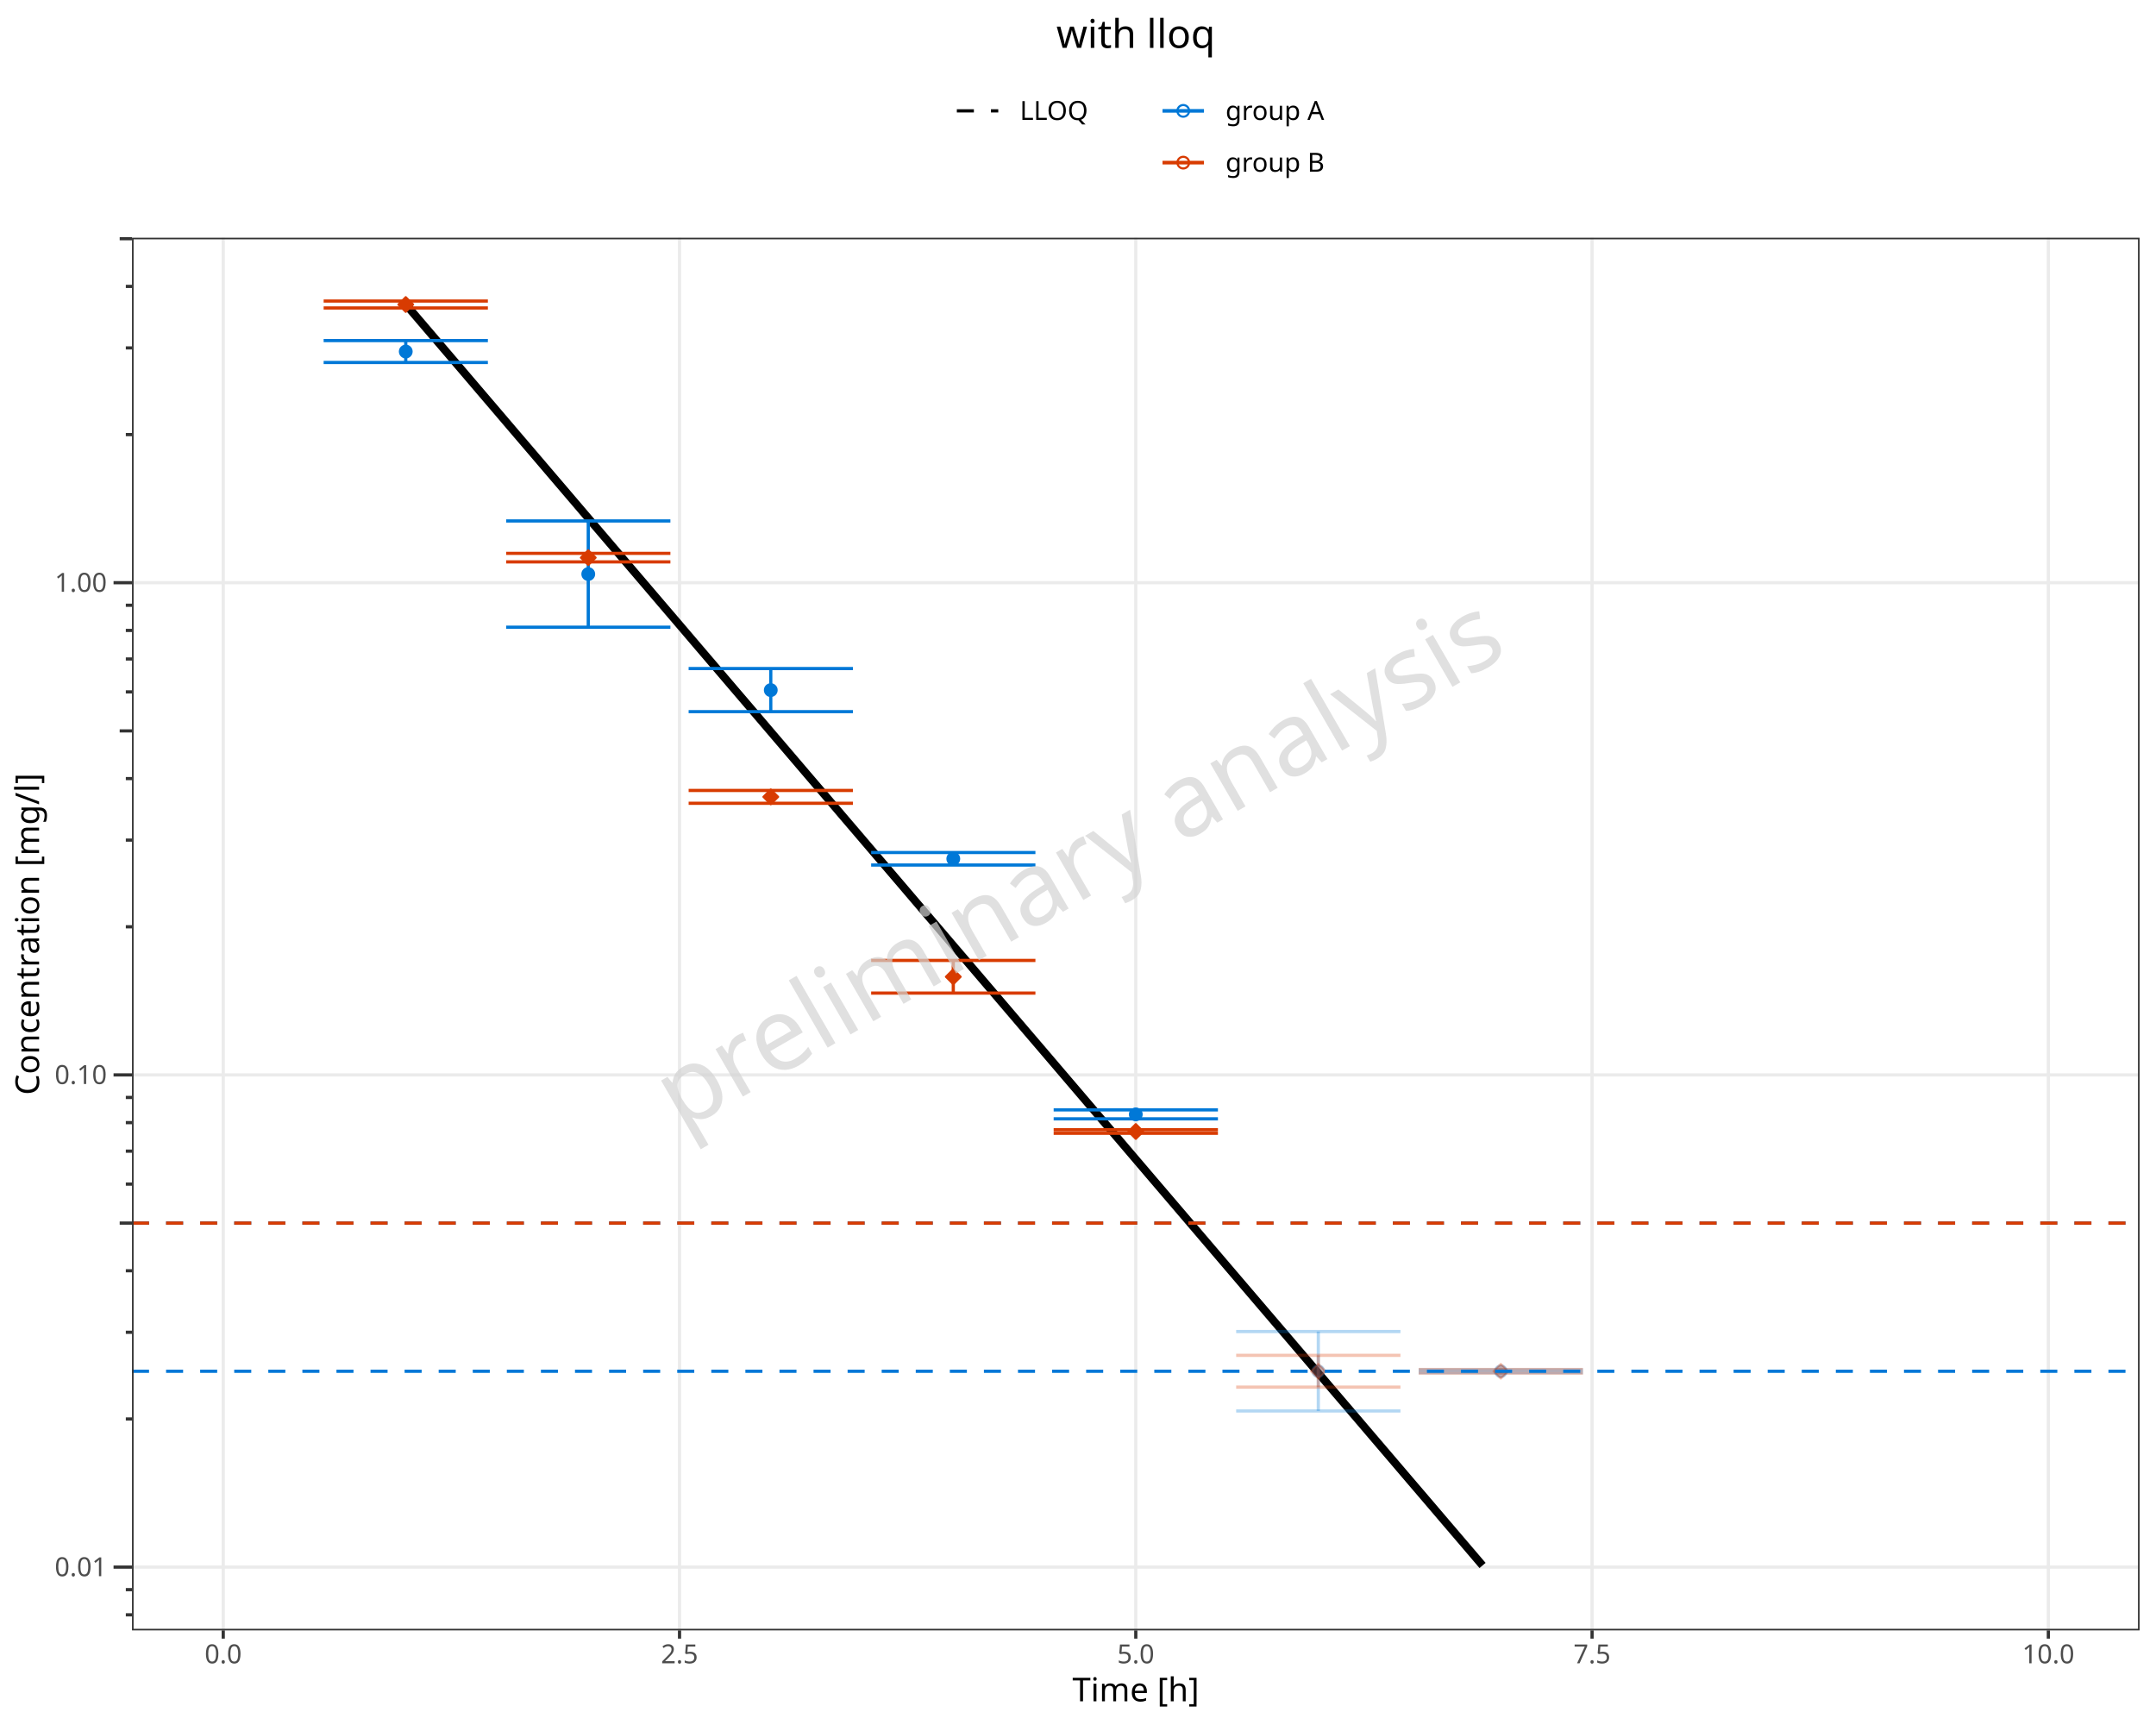
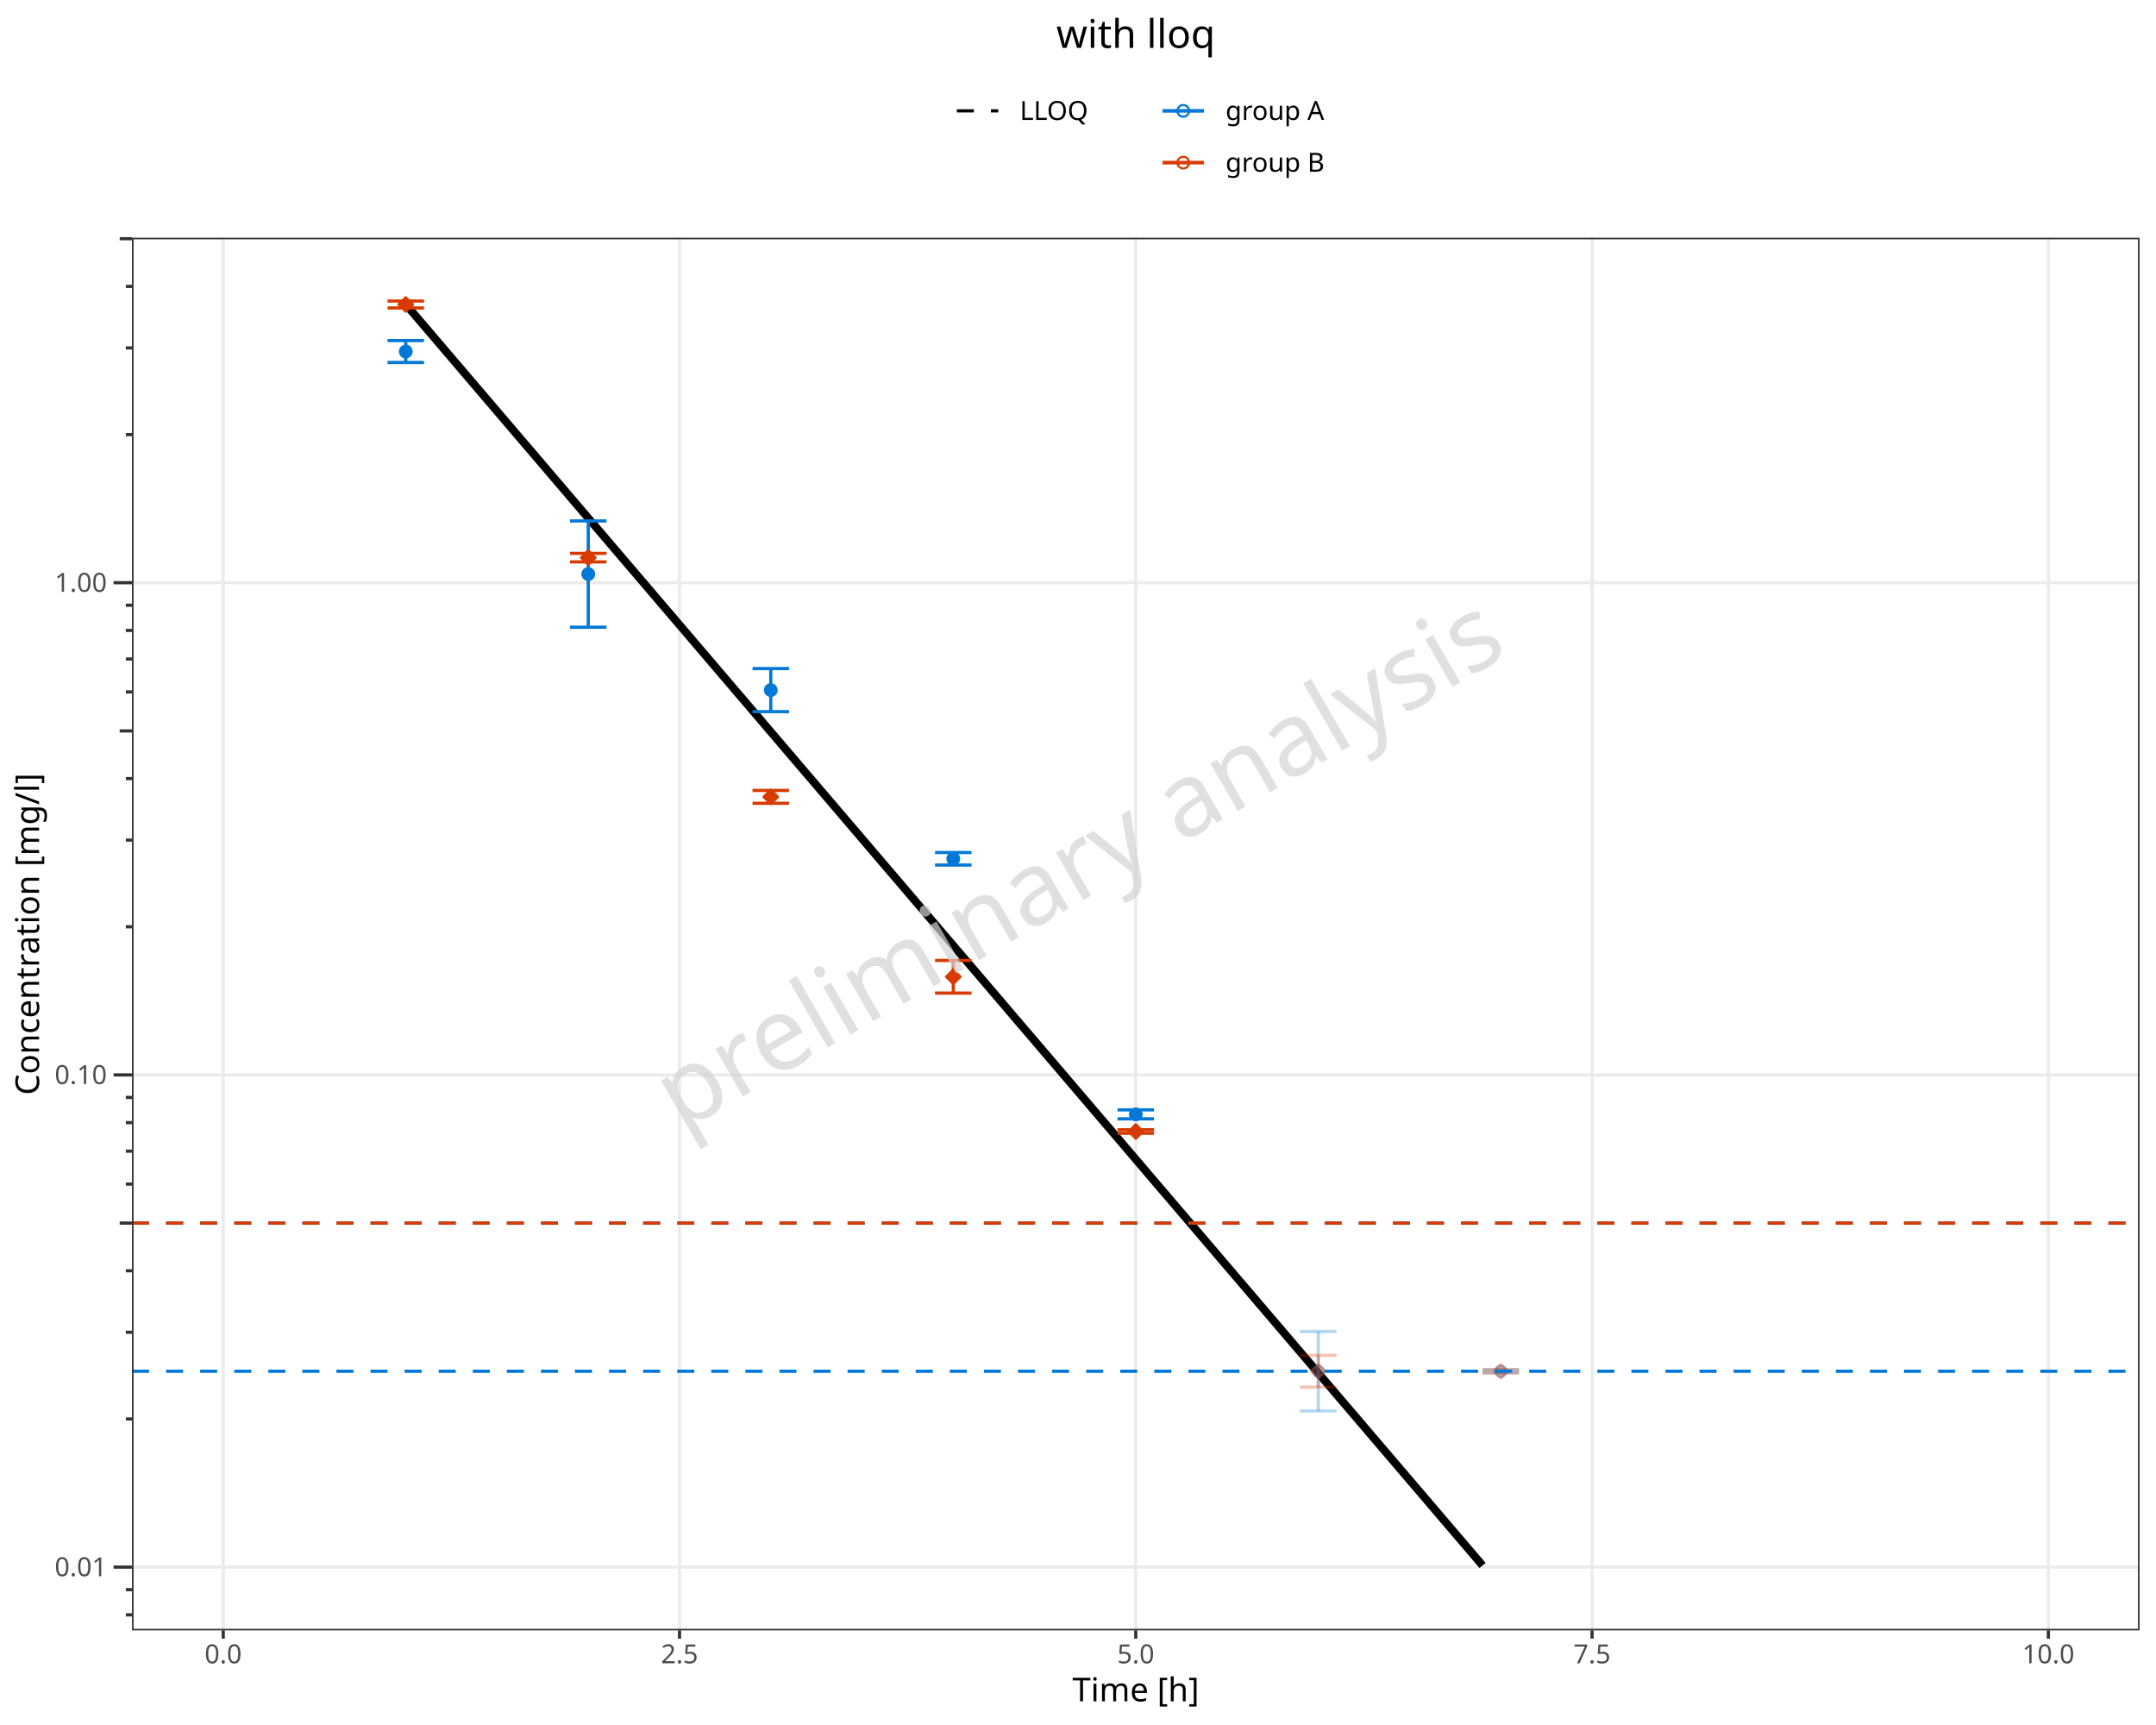
<svg xmlns="http://www.w3.org/2000/svg" class="svglite" data-engine-version="2.0" width="720.00pt" height="576.00pt" viewBox="0 0 720.00 576.00">
  <defs>
    <style type="text/css">
    .svglite line, .svglite polyline, .svglite polygon, .svglite path, .svglite rect, .svglite circle {
      fill: none;
      stroke: #000000;
      stroke-linecap: round;
      stroke-linejoin: round;
      stroke-miterlimit: 10.00;
    }
  </style>
  </defs>
  <rect width="100%" height="100%" style="stroke: none; fill: #FFFFFF;" />
  <defs>
    <clipPath id="cpMC4wMHw3MjAuMDB8MC4wMHw1NzYuMDA=">
      <rect x="0.00" y="0.00" width="720.00" height="576.00" />
    </clipPath>
  </defs>
  <g clip-path="url(#cpMC4wMHw3MjAuMDB8MC4wMHw1NzYuMDA=)">
    <rect x="0" y="0.00" width="720.00" height="576.00" style="stroke-width: 1.07; stroke: #FFFFFF; fill: #FFFFFF;" />
  </g>
  <defs>
    <clipPath id="cpNDQuMDh8NzE0LjUyfDc5LjM4fDU0NC40Mg==">
      <rect x="44.08" y="79.38" width="670.44" height="465.04" />
    </clipPath>
  </defs>
  <g clip-path="url(#cpNDQuMDh8NzE0LjUyfDc5LjM4fDU0NC40Mg==)">
    <rect x="44.08" y="79.38" width="670.44" height="465.04" style="stroke-width: 1.07; stroke: none; fill: #FFFFFF;" />
    <polyline points="44.08,523.28 714.52,523.28 " style="stroke-width: 1.07; stroke: #EBEBEB; stroke-linecap: butt;" />
    <polyline points="44.08,358.93 714.52,358.93 " style="stroke-width: 1.07; stroke: #EBEBEB; stroke-linecap: butt;" />
    <polyline points="44.08,194.58 714.52,194.58 " style="stroke-width: 1.07; stroke: #EBEBEB; stroke-linecap: butt;" />
    <polyline points="74.55,544.42 74.55,79.38 " style="stroke-width: 1.07; stroke: #EBEBEB; stroke-linecap: butt;" />
    <polyline points="226.93,544.42 226.93,79.38 " style="stroke-width: 1.07; stroke: #EBEBEB; stroke-linecap: butt;" />
    <polyline points="379.30,544.42 379.30,79.38 " style="stroke-width: 1.07; stroke: #EBEBEB; stroke-linecap: butt;" />
    <polyline points="531.67,544.42 531.67,79.38 " style="stroke-width: 1.07; stroke: #EBEBEB; stroke-linecap: butt;" />
    <polyline points="684.05,544.42 684.05,79.38 " style="stroke-width: 1.07; stroke: #EBEBEB; stroke-linecap: butt;" />
    <polyline points="135.50,101.61 141.60,108.75 147.69,115.88 153.79,123.02 159.88,130.16 165.98,137.30 172.07,144.44 178.17,151.57 184.26,158.71 190.36,165.85 196.45,172.99 202.55,180.12 208.64,187.26 214.74,194.40 220.83,201.54 226.93,208.67 233.02,215.81 239.12,222.95 245.21,230.09 251.31,237.22 257.40,244.36 263.50,251.50 269.59,258.64 275.69,265.77 281.78,272.91 287.88,280.05 293.97,287.19 300.07,294.32 306.16,301.46 312.26,308.60 318.35,315.74 324.45,322.87 330.54,330.01 336.64,337.15 342.73,344.29 348.83,351.42 354.92,358.56 361.02,365.70 367.11,372.84 373.21,379.97 379.30,387.11 385.39,394.25 391.49,401.39 397.58,408.52 403.68,415.66 409.77,422.80 415.87,429.94 421.96,437.07 428.06,444.21 434.15,451.35 440.25,458.49 446.34,465.63 452.44,472.76 458.53,479.90 464.63,487.04 470.72,494.18 476.82,501.31 482.91,508.45 489.01,515.59 495.10,522.73 " style="stroke-width: 2.67; stroke-linecap: butt;" />
-     <polyline points="108.08,113.72 162.93,113.72 " style="stroke-width: 1.07; stroke: #0078D7; stroke-linecap: butt;" />
+     <polyline points="129.41,113.72 141.60,113.72 " style="stroke-width: 1.07; stroke: #0078D7; stroke-linecap: butt;" />
    <polyline points="135.50,113.72 135.50,121.03 " style="stroke-width: 1.07; stroke: #0078D7; stroke-linecap: butt;" />
-     <polyline points="108.08,121.03 162.93,121.03 " style="stroke-width: 1.07; stroke: #0078D7; stroke-linecap: butt;" />
-     <polyline points="169.03,173.95 223.88,173.95 " style="stroke-width: 1.07; stroke: #0078D7; stroke-linecap: butt;" />
+     <polyline points="129.41,121.03 141.60,121.03 " style="stroke-width: 1.07; stroke: #0078D7; stroke-linecap: butt;" />
+     <polyline points="190.36,173.95 202.55,173.95 " style="stroke-width: 1.07; stroke: #0078D7; stroke-linecap: butt;" />
    <polyline points="196.45,173.95 196.45,209.43 " style="stroke-width: 1.07; stroke: #0078D7; stroke-linecap: butt;" />
-     <polyline points="169.03,209.43 223.88,209.43 " style="stroke-width: 1.07; stroke: #0078D7; stroke-linecap: butt;" />
-     <polyline points="229.97,223.24 284.83,223.24 " style="stroke-width: 1.07; stroke: #0078D7; stroke-linecap: butt;" />
+     <polyline points="190.36,209.43 202.55,209.43 " style="stroke-width: 1.07; stroke: #0078D7; stroke-linecap: butt;" />
+     <polyline points="251.31,223.24 263.50,223.24 " style="stroke-width: 1.07; stroke: #0078D7; stroke-linecap: butt;" />
    <polyline points="257.40,223.24 257.40,237.63 " style="stroke-width: 1.07; stroke: #0078D7; stroke-linecap: butt;" />
-     <polyline points="229.97,237.63 284.83,237.63 " style="stroke-width: 1.07; stroke: #0078D7; stroke-linecap: butt;" />
-     <polyline points="290.92,284.67 345.78,284.67 " style="stroke-width: 1.07; stroke: #0078D7; stroke-linecap: butt;" />
+     <polyline points="251.31,237.63 263.50,237.63 " style="stroke-width: 1.07; stroke: #0078D7; stroke-linecap: butt;" />
+     <polyline points="312.26,284.67 324.45,284.67 " style="stroke-width: 1.07; stroke: #0078D7; stroke-linecap: butt;" />
    <polyline points="318.35,284.67 318.35,288.85 " style="stroke-width: 1.07; stroke: #0078D7; stroke-linecap: butt;" />
-     <polyline points="290.92,288.85 345.78,288.85 " style="stroke-width: 1.07; stroke: #0078D7; stroke-linecap: butt;" />
-     <polyline points="351.87,370.61 406.73,370.61 " style="stroke-width: 1.07; stroke: #0078D7; stroke-linecap: butt;" />
+     <polyline points="312.26,288.85 324.45,288.85 " style="stroke-width: 1.07; stroke: #0078D7; stroke-linecap: butt;" />
+     <polyline points="373.21,370.61 385.39,370.61 " style="stroke-width: 1.07; stroke: #0078D7; stroke-linecap: butt;" />
    <polyline points="379.30,370.61 379.30,373.59 " style="stroke-width: 1.07; stroke: #0078D7; stroke-linecap: butt;" />
-     <polyline points="351.87,373.59 406.73,373.59 " style="stroke-width: 1.07; stroke: #0078D7; stroke-linecap: butt;" />
-     <polyline points="412.82,444.62 467.68,444.62 " style="stroke-width: 1.07; stroke: #0078D7; stroke-opacity: 0.30; stroke-linecap: butt;" />
+     <polyline points="373.21,373.59 385.39,373.59 " style="stroke-width: 1.07; stroke: #0078D7; stroke-linecap: butt;" />
+     <polyline points="434.15,444.62 446.34,444.62 " style="stroke-width: 1.07; stroke: #0078D7; stroke-opacity: 0.30; stroke-linecap: butt;" />
    <polyline points="440.25,444.62 440.25,471.14 " style="stroke-width: 1.07; stroke: #0078D7; stroke-opacity: 0.30; stroke-linecap: butt;" />
-     <polyline points="412.82,471.14 467.68,471.14 " style="stroke-width: 1.07; stroke: #0078D7; stroke-opacity: 0.30; stroke-linecap: butt;" />
-     <polyline points="473.77,457.41 528.63,457.41 " style="stroke-width: 1.07; stroke: #0078D7; stroke-opacity: 0.30; stroke-linecap: butt;" />
+     <polyline points="434.15,471.14 446.34,471.14 " style="stroke-width: 1.07; stroke: #0078D7; stroke-opacity: 0.30; stroke-linecap: butt;" />
+     <polyline points="495.10,457.41 507.29,457.41 " style="stroke-width: 1.07; stroke: #0078D7; stroke-opacity: 0.30; stroke-linecap: butt;" />
    <polyline points="501.20,457.41 501.20,458.35 " style="stroke-width: 1.07; stroke: #0078D7; stroke-opacity: 0.30; stroke-linecap: butt;" />
-     <polyline points="473.77,458.35 528.63,458.35 " style="stroke-width: 1.07; stroke: #0078D7; stroke-opacity: 0.30; stroke-linecap: butt;" />
-     <polyline points="108.08,100.52 162.93,100.52 " style="stroke-width: 1.07; stroke: #D83B01; stroke-linecap: butt;" />
+     <polyline points="495.10,458.35 507.29,458.35 " style="stroke-width: 1.07; stroke: #0078D7; stroke-opacity: 0.30; stroke-linecap: butt;" />
+     <polyline points="129.41,100.52 141.60,100.52 " style="stroke-width: 1.07; stroke: #D83B01; stroke-linecap: butt;" />
    <polyline points="135.50,100.52 135.50,102.84 " style="stroke-width: 1.07; stroke: #D83B01; stroke-linecap: butt;" />
-     <polyline points="108.08,102.84 162.93,102.84 " style="stroke-width: 1.07; stroke: #D83B01; stroke-linecap: butt;" />
-     <polyline points="169.03,184.77 223.88,184.77 " style="stroke-width: 1.07; stroke: #D83B01; stroke-linecap: butt;" />
+     <polyline points="129.41,102.84 141.60,102.84 " style="stroke-width: 1.07; stroke: #D83B01; stroke-linecap: butt;" />
+     <polyline points="190.36,184.77 202.55,184.77 " style="stroke-width: 1.07; stroke: #D83B01; stroke-linecap: butt;" />
    <polyline points="196.45,184.77 196.45,187.63 " style="stroke-width: 1.07; stroke: #D83B01; stroke-linecap: butt;" />
-     <polyline points="169.03,187.63 223.88,187.63 " style="stroke-width: 1.07; stroke: #D83B01; stroke-linecap: butt;" />
-     <polyline points="229.97,263.94 284.83,263.94 " style="stroke-width: 1.07; stroke: #D83B01; stroke-linecap: butt;" />
+     <polyline points="190.36,187.63 202.55,187.63 " style="stroke-width: 1.07; stroke: #D83B01; stroke-linecap: butt;" />
+     <polyline points="251.31,263.94 263.50,263.94 " style="stroke-width: 1.07; stroke: #D83B01; stroke-linecap: butt;" />
    <polyline points="257.40,263.94 257.40,268.23 " style="stroke-width: 1.07; stroke: #D83B01; stroke-linecap: butt;" />
-     <polyline points="229.97,268.23 284.83,268.23 " style="stroke-width: 1.07; stroke: #D83B01; stroke-linecap: butt;" />
-     <polyline points="290.92,320.70 345.78,320.70 " style="stroke-width: 1.07; stroke: #D83B01; stroke-linecap: butt;" />
+     <polyline points="251.31,268.23 263.50,268.23 " style="stroke-width: 1.07; stroke: #D83B01; stroke-linecap: butt;" />
+     <polyline points="312.26,320.70 324.45,320.70 " style="stroke-width: 1.07; stroke: #D83B01; stroke-linecap: butt;" />
    <polyline points="318.35,320.70 318.35,331.61 " style="stroke-width: 1.07; stroke: #D83B01; stroke-linecap: butt;" />
-     <polyline points="290.92,331.61 345.78,331.61 " style="stroke-width: 1.07; stroke: #D83B01; stroke-linecap: butt;" />
-     <polyline points="351.87,377.24 406.73,377.24 " style="stroke-width: 1.07; stroke: #D83B01; stroke-linecap: butt;" />
+     <polyline points="312.26,331.61 324.45,331.61 " style="stroke-width: 1.07; stroke: #D83B01; stroke-linecap: butt;" />
+     <polyline points="373.21,377.24 385.39,377.24 " style="stroke-width: 1.07; stroke: #D83B01; stroke-linecap: butt;" />
    <polyline points="379.30,377.24 379.30,378.41 " style="stroke-width: 1.07; stroke: #D83B01; stroke-linecap: butt;" />
-     <polyline points="351.87,378.41 406.73,378.41 " style="stroke-width: 1.07; stroke: #D83B01; stroke-linecap: butt;" />
-     <polyline points="412.82,452.57 467.68,452.57 " style="stroke-width: 1.07; stroke: #D83B01; stroke-opacity: 0.30; stroke-linecap: butt;" />
+     <polyline points="373.21,378.41 385.39,378.41 " style="stroke-width: 1.07; stroke: #D83B01; stroke-linecap: butt;" />
+     <polyline points="434.15,452.57 446.34,452.57 " style="stroke-width: 1.07; stroke: #D83B01; stroke-opacity: 0.30; stroke-linecap: butt;" />
    <polyline points="440.25,452.57 440.25,463.18 " style="stroke-width: 1.07; stroke: #D83B01; stroke-opacity: 0.30; stroke-linecap: butt;" />
-     <polyline points="412.82,463.18 467.68,463.18 " style="stroke-width: 1.07; stroke: #D83B01; stroke-opacity: 0.30; stroke-linecap: butt;" />
-     <polyline points="473.77,457.28 528.63,457.28 " style="stroke-width: 1.07; stroke: #D83B01; stroke-opacity: 0.30; stroke-linecap: butt;" />
+     <polyline points="434.15,463.18 446.34,463.18 " style="stroke-width: 1.07; stroke: #D83B01; stroke-opacity: 0.30; stroke-linecap: butt;" />
+     <polyline points="495.10,457.28 507.29,457.28 " style="stroke-width: 1.07; stroke: #D83B01; stroke-opacity: 0.30; stroke-linecap: butt;" />
    <polyline points="501.20,457.28 501.20,458.48 " style="stroke-width: 1.07; stroke: #D83B01; stroke-opacity: 0.30; stroke-linecap: butt;" />
-     <polyline points="473.77,458.48 528.63,458.48 " style="stroke-width: 1.07; stroke: #D83B01; stroke-opacity: 0.30; stroke-linecap: butt;" />
+     <polyline points="495.10,458.48 507.29,458.48 " style="stroke-width: 1.07; stroke: #D83B01; stroke-opacity: 0.30; stroke-linecap: butt;" />
    <circle cx="135.50" cy="117.38" r="1.95" style="stroke-width: 0.71; stroke: #0078D7; fill: #0078D7;" />
    <circle cx="196.45" cy="191.69" r="1.95" style="stroke-width: 0.71; stroke: #0078D7; fill: #0078D7;" />
    <circle cx="257.40" cy="230.44" r="1.95" style="stroke-width: 0.71; stroke: #0078D7; fill: #0078D7;" />
    <circle cx="318.35" cy="286.76" r="1.95" style="stroke-width: 0.71; stroke: #0078D7; fill: #0078D7;" />
    <circle cx="379.30" cy="372.10" r="1.95" style="stroke-width: 0.71; stroke: #0078D7; fill: #0078D7;" />
    <circle cx="440.25" cy="457.88" r="1.95" style="stroke-width: 0.71; stroke: #0078D7; stroke-opacity: 0.30; fill: #0078D7; fill-opacity: 0.30;" />
    <circle cx="501.20" cy="457.88" r="1.95" style="stroke-width: 0.71; stroke: #0078D7; stroke-opacity: 0.30; fill: #0078D7; fill-opacity: 0.30;" />
    <polygon points="135.50,104.13 137.95,101.68 135.50,99.23 133.05,101.68 " style="stroke-width: 0.71; stroke: #D83B01; fill: #D83B01;" />
    <polygon points="196.45,188.65 198.90,186.20 196.45,183.75 194.00,186.20 " style="stroke-width: 0.71; stroke: #D83B01; fill: #D83B01;" />
    <polygon points="257.40,268.53 259.85,266.08 257.40,263.64 254.95,266.08 " style="stroke-width: 0.71; stroke: #D83B01; fill: #D83B01;" />
    <polygon points="318.35,328.61 320.80,326.16 318.35,323.71 315.90,326.16 " style="stroke-width: 0.71; stroke: #D83B01; fill: #D83B01;" />
    <polygon points="379.30,380.27 381.75,377.82 379.30,375.37 376.85,377.82 " style="stroke-width: 0.71; stroke: #D83B01; fill: #D83B01;" />
    <polygon points="440.25,460.33 442.70,457.88 440.25,455.43 437.80,457.88 " style="stroke-width: 0.71; stroke: #D83B01; stroke-opacity: 0.30; fill: #D83B01; fill-opacity: 0.30;" />
    <polygon points="501.20,460.33 503.65,457.88 501.20,455.43 498.75,457.88 " style="stroke-width: 0.71; stroke: #D83B01; stroke-opacity: 0.30; fill: #D83B01; fill-opacity: 0.30;" />
    <line x1="44.08" y1="408.40" x2="714.52" y2="408.40" style="stroke-width: 1.07; stroke: #0078D7; stroke-dasharray: 5.69,5.69; stroke-linecap: butt;" />
    <line x1="44.08" y1="457.88" x2="714.52" y2="457.88" style="stroke-width: 1.07; stroke: #0078D7; stroke-dasharray: 5.69,5.69; stroke-linecap: butt;" />
    <line x1="44.08" y1="408.40" x2="714.52" y2="408.40" style="stroke-width: 1.07; stroke: #D83B01; stroke-dasharray: 5.69,5.69; stroke-linecap: butt;" />
    <rect x="44.08" y="79.38" width="670.44" height="465.04" style="stroke-width: 1.07; stroke: #333333;" />
  </g>
  <g clip-path="url(#cpMC4wMHw3MjAuMDB8MC4wMHw1NzYuMDA=)">
    <text x="35.72" y="526.31" text-anchor="end" style="font-size: 8.80px; fill: #4D4D4D; font-family: sans;" textLength="17.13px" lengthAdjust="spacingAndGlyphs">0.01</text>
    <text x="35.72" y="361.96" text-anchor="end" style="font-size: 8.80px; fill: #4D4D4D; font-family: sans;" textLength="17.13px" lengthAdjust="spacingAndGlyphs">0.10</text>
    <text x="35.72" y="197.61" text-anchor="end" style="font-size: 8.80px; fill: #4D4D4D; font-family: sans;" textLength="17.13px" lengthAdjust="spacingAndGlyphs">1.00</text>
    <polyline points="37.92,523.28 44.08,523.28 " style="stroke-width: 1.07; stroke: #333333; stroke-linecap: butt;" />
    <polyline points="37.92,358.93 44.08,358.93 " style="stroke-width: 1.07; stroke: #333333; stroke-linecap: butt;" />
    <polyline points="37.92,194.58 44.08,194.58 " style="stroke-width: 1.07; stroke: #333333; stroke-linecap: butt;" />
    <polyline points="39.97,408.40 44.08,408.40 " style="stroke-width: 1.07; stroke: #333333; stroke-linecap: butt;" />
    <polyline points="39.97,244.06 44.08,244.06 " style="stroke-width: 1.07; stroke: #333333; stroke-linecap: butt;" />
    <polyline points="39.97,79.71 44.08,79.71 " style="stroke-width: 1.07; stroke: #333333; stroke-linecap: butt;" />
    <polyline points="42.02,539.21 44.08,539.21 " style="stroke-width: 1.07; stroke: #333333; stroke-linecap: butt;" />
    <polyline points="42.02,530.80 44.08,530.80 " style="stroke-width: 1.07; stroke: #333333; stroke-linecap: butt;" />
    <polyline points="42.02,473.81 44.08,473.81 " style="stroke-width: 1.07; stroke: #333333; stroke-linecap: butt;" />
    <polyline points="42.02,444.87 44.08,444.87 " style="stroke-width: 1.07; stroke: #333333; stroke-linecap: butt;" />
    <polyline points="42.02,424.33 44.08,424.33 " style="stroke-width: 1.07; stroke: #333333; stroke-linecap: butt;" />
    <polyline points="42.02,395.39 44.08,395.39 " style="stroke-width: 1.07; stroke: #333333; stroke-linecap: butt;" />
    <polyline points="42.02,384.39 44.08,384.39 " style="stroke-width: 1.07; stroke: #333333; stroke-linecap: butt;" />
    <polyline points="42.02,374.86 44.08,374.86 " style="stroke-width: 1.07; stroke: #333333; stroke-linecap: butt;" />
    <polyline points="42.02,366.45 44.08,366.45 " style="stroke-width: 1.07; stroke: #333333; stroke-linecap: butt;" />
    <polyline points="42.02,309.46 44.08,309.46 " style="stroke-width: 1.07; stroke: #333333; stroke-linecap: butt;" />
    <polyline points="42.02,280.52 44.08,280.52 " style="stroke-width: 1.07; stroke: #333333; stroke-linecap: butt;" />
    <polyline points="42.02,259.98 44.08,259.98 " style="stroke-width: 1.07; stroke: #333333; stroke-linecap: butt;" />
    <polyline points="42.02,231.04 44.08,231.04 " style="stroke-width: 1.07; stroke: #333333; stroke-linecap: butt;" />
    <polyline points="42.02,220.04 44.08,220.04 " style="stroke-width: 1.07; stroke: #333333; stroke-linecap: butt;" />
    <polyline points="42.02,210.51 44.08,210.51 " style="stroke-width: 1.07; stroke: #333333; stroke-linecap: butt;" />
    <polyline points="42.02,202.10 44.08,202.10 " style="stroke-width: 1.07; stroke: #333333; stroke-linecap: butt;" />
    <polyline points="42.02,145.11 44.08,145.11 " style="stroke-width: 1.07; stroke: #333333; stroke-linecap: butt;" />
    <polyline points="42.02,116.17 44.08,116.17 " style="stroke-width: 1.07; stroke: #333333; stroke-linecap: butt;" />
    <polyline points="42.02,95.63 44.08,95.63 " style="stroke-width: 1.07; stroke: #333333; stroke-linecap: butt;" />
    <polyline points="74.55,547.16 74.55,544.42 " style="stroke-width: 1.07; stroke: #333333; stroke-linecap: butt;" />
    <polyline points="226.93,547.16 226.93,544.42 " style="stroke-width: 1.07; stroke: #333333; stroke-linecap: butt;" />
    <polyline points="379.30,547.16 379.30,544.42 " style="stroke-width: 1.07; stroke: #333333; stroke-linecap: butt;" />
    <polyline points="531.67,547.16 531.67,544.42 " style="stroke-width: 1.07; stroke: #333333; stroke-linecap: butt;" />
    <polyline points="684.05,547.16 684.05,544.42 " style="stroke-width: 1.07; stroke: #333333; stroke-linecap: butt;" />
    <text x="74.55" y="555.40" text-anchor="middle" style="font-size: 8.80px; fill: #4D4D4D; font-family: sans;" textLength="12.23px" lengthAdjust="spacingAndGlyphs">0.0</text>
    <text x="226.93" y="555.40" text-anchor="middle" style="font-size: 8.80px; fill: #4D4D4D; font-family: sans;" textLength="12.23px" lengthAdjust="spacingAndGlyphs">2.5</text>
    <text x="379.30" y="555.40" text-anchor="middle" style="font-size: 8.80px; fill: #4D4D4D; font-family: sans;" textLength="12.23px" lengthAdjust="spacingAndGlyphs">5.0</text>
    <text x="531.67" y="555.40" text-anchor="middle" style="font-size: 8.80px; fill: #4D4D4D; font-family: sans;" textLength="12.23px" lengthAdjust="spacingAndGlyphs">7.5</text>
    <text x="684.05" y="555.40" text-anchor="middle" style="font-size: 8.80px; fill: #4D4D4D; font-family: sans;" textLength="17.13px" lengthAdjust="spacingAndGlyphs">10.0</text>
    <text x="379.30" y="568.10" text-anchor="middle" style="font-size: 11.00px; font-family: sans;" textLength="39.73px" lengthAdjust="spacingAndGlyphs">Time [h]</text>
    <text transform="translate(13.05,311.90) rotate(-90)" text-anchor="middle" style="font-size: 11.00px; font-family: sans;" textLength="98.45px" lengthAdjust="spacingAndGlyphs">Concentration [mg/l]</text>
    <rect x="312.34" y="22.90" width="57.73" height="28.24" style="stroke-width: 1.07; stroke: none; fill: #FFFFFF;" />
    <rect x="317.82" y="28.38" width="17.28" height="17.28" style="stroke-width: 1.07; stroke: none; fill: #FFFFFF;" />
    <line x1="319.54" y1="37.02" x2="333.37" y2="37.02" style="stroke-width: 1.07; stroke-dasharray: 5.69,5.69; stroke-linecap: butt;" />
    <text x="340.58" y="40.05" style="font-size: 8.80px; font-family: sans;" textLength="23.49px" lengthAdjust="spacingAndGlyphs">LLOQ</text>
    <rect x="381.03" y="22.90" width="65.24" height="45.52" style="stroke-width: 1.07; stroke: none; fill: #FFFFFF;" />
    <rect x="386.51" y="28.38" width="17.28" height="17.28" style="stroke-width: 1.07; stroke: none; fill: #FFFFFF;" />
    <line x1="388.23" y1="37.02" x2="402.06" y2="37.02" style="stroke-width: 1.07; stroke: #0078D7; stroke-linecap: butt;" />
    <circle cx="395.15" cy="37.02" r="1.95" style="stroke-width: 0.71; stroke: #0078D7;" />
    <line x1="388.23" y1="37.02" x2="402.06" y2="37.02" style="stroke-width: 1.07; stroke: #0078D7; stroke-linecap: butt;" />
    <rect x="386.51" y="45.66" width="17.28" height="17.28" style="stroke-width: 1.07; stroke: none; fill: #FFFFFF;" />
    <line x1="388.23" y1="54.30" x2="402.06" y2="54.30" style="stroke-width: 1.07; stroke: #D83B01; stroke-linecap: butt;" />
    <circle cx="395.15" cy="54.30" r="1.95" style="stroke-width: 0.71; stroke: #D83B01;" />
    <line x1="388.23" y1="54.30" x2="402.06" y2="54.30" style="stroke-width: 1.07; stroke: #D83B01; stroke-linecap: butt;" />
    <text x="409.27" y="40.05" style="font-size: 8.80px; font-family: sans;" textLength="30.82px" lengthAdjust="spacingAndGlyphs">group A</text>
    <text x="409.27" y="57.33" style="font-size: 8.80px; font-family: sans;" textLength="30.82px" lengthAdjust="spacingAndGlyphs">group B</text>
    <text x="379.30" y="15.99" text-anchor="middle" style="font-size: 13.20px; font-family: sans;" textLength="47.69px" lengthAdjust="spacingAndGlyphs">with lloq</text>
    <text transform="translate(365.87,298.17) rotate(-30)" text-anchor="middle" style="font-size: 34.14px; fill: #D3D3D3; fill-opacity: 0.70; font-family: sans;" textLength="299.85px" lengthAdjust="spacingAndGlyphs">preliminary analysis</text>
  </g>
</svg>
